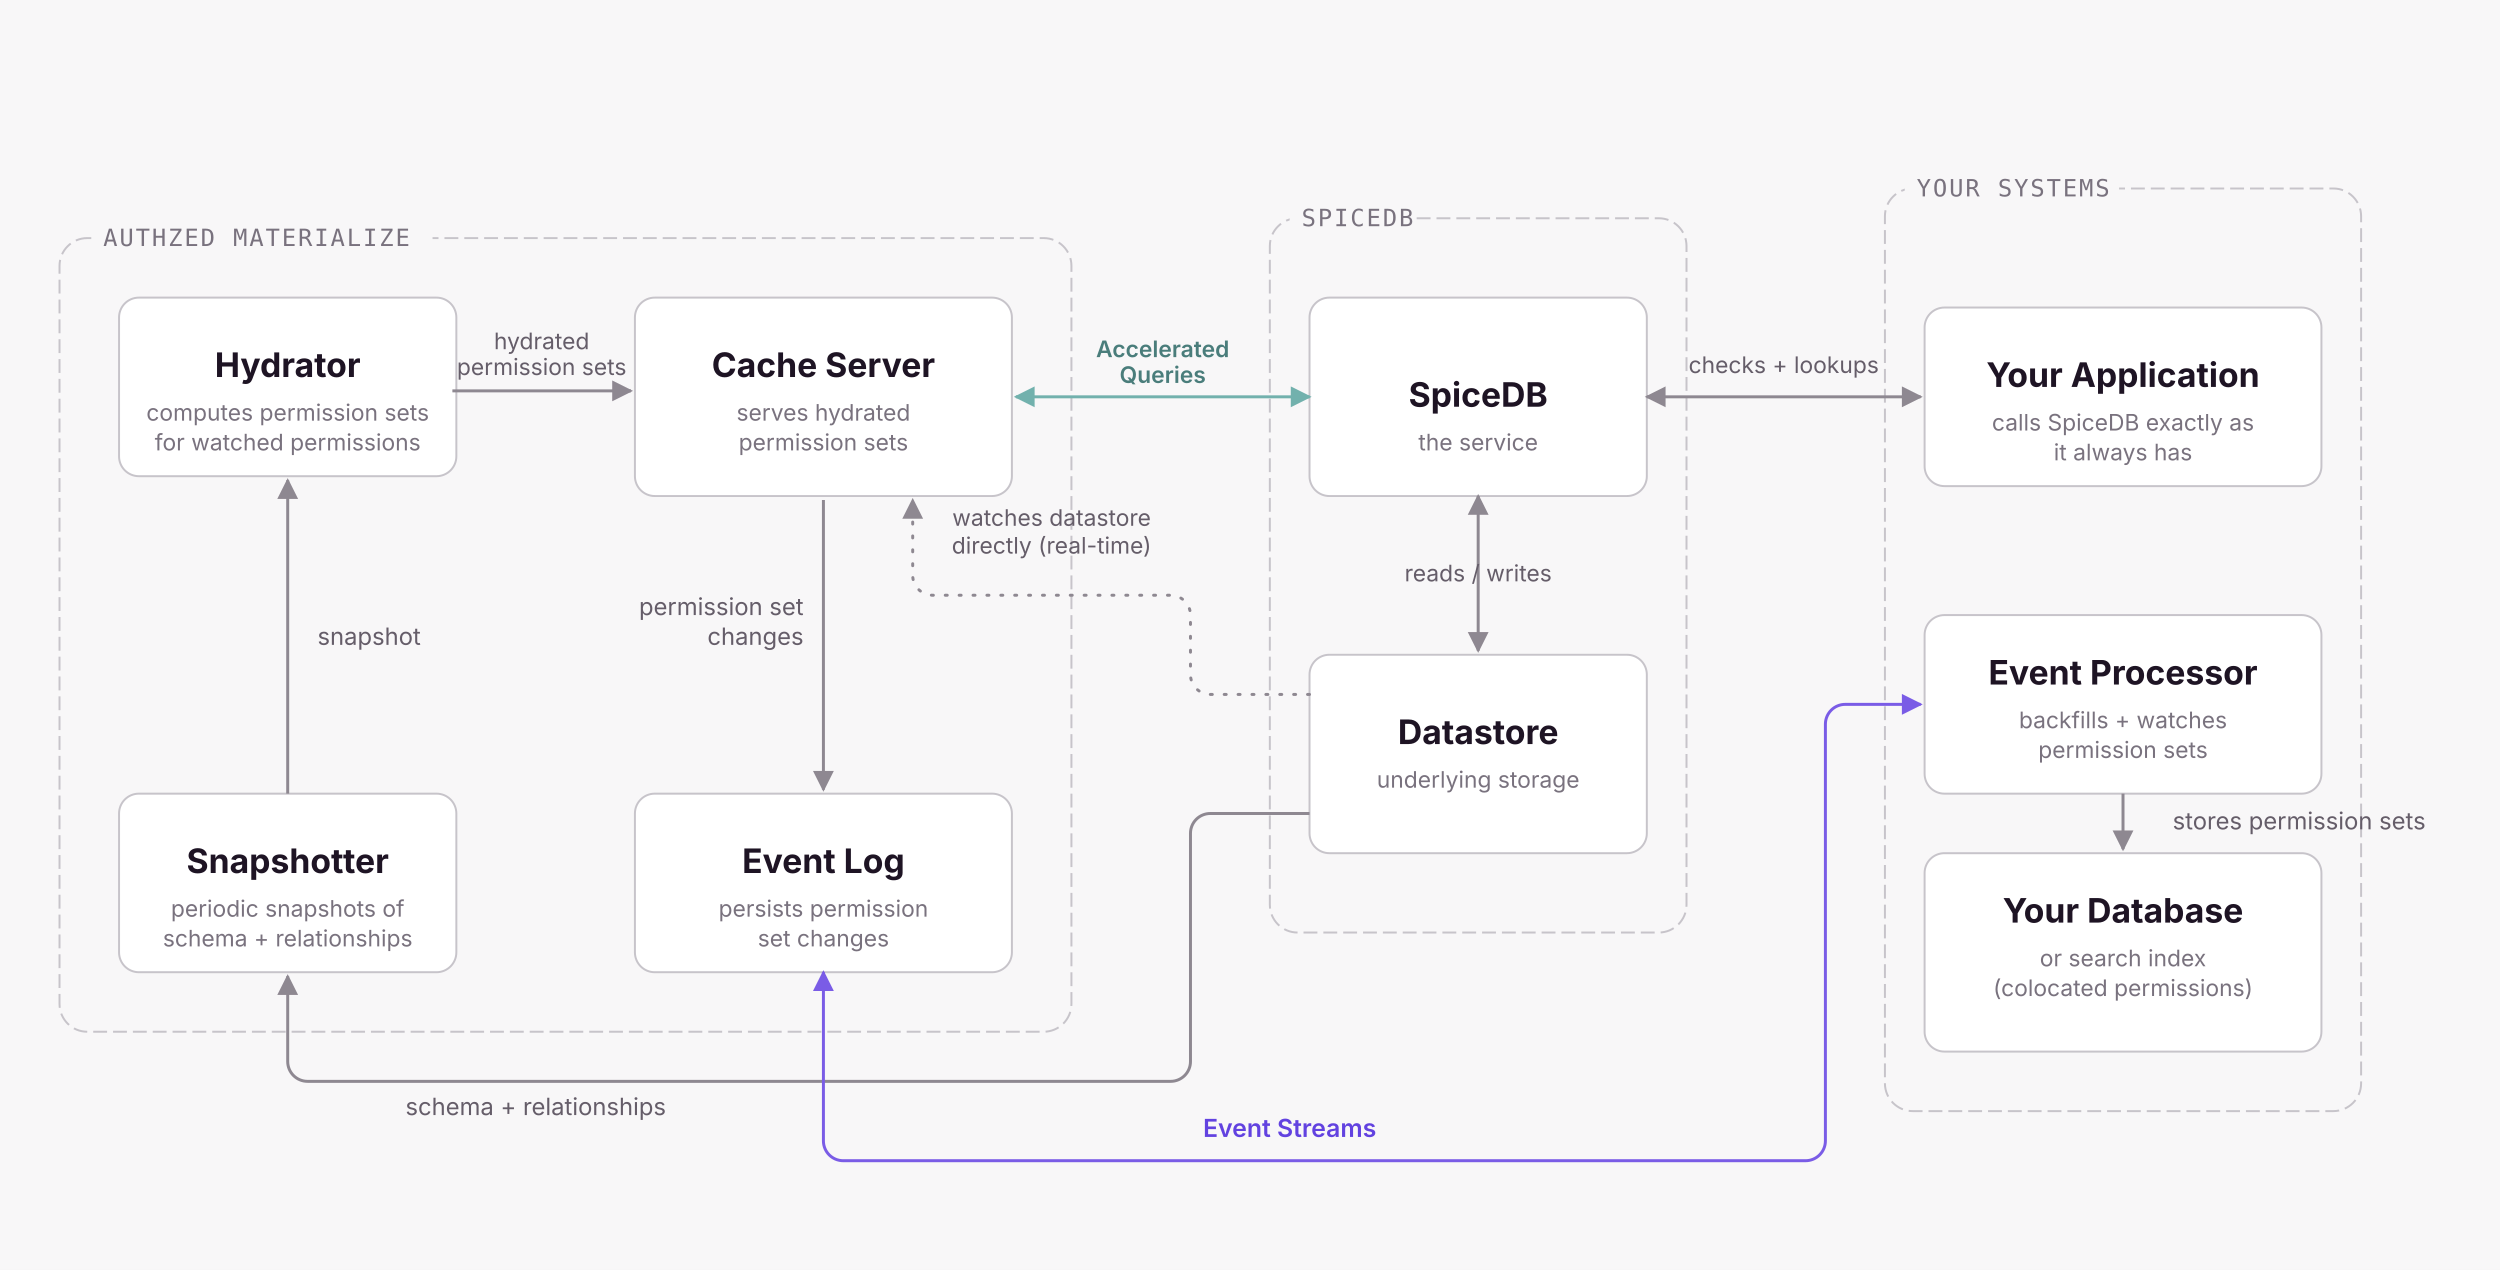
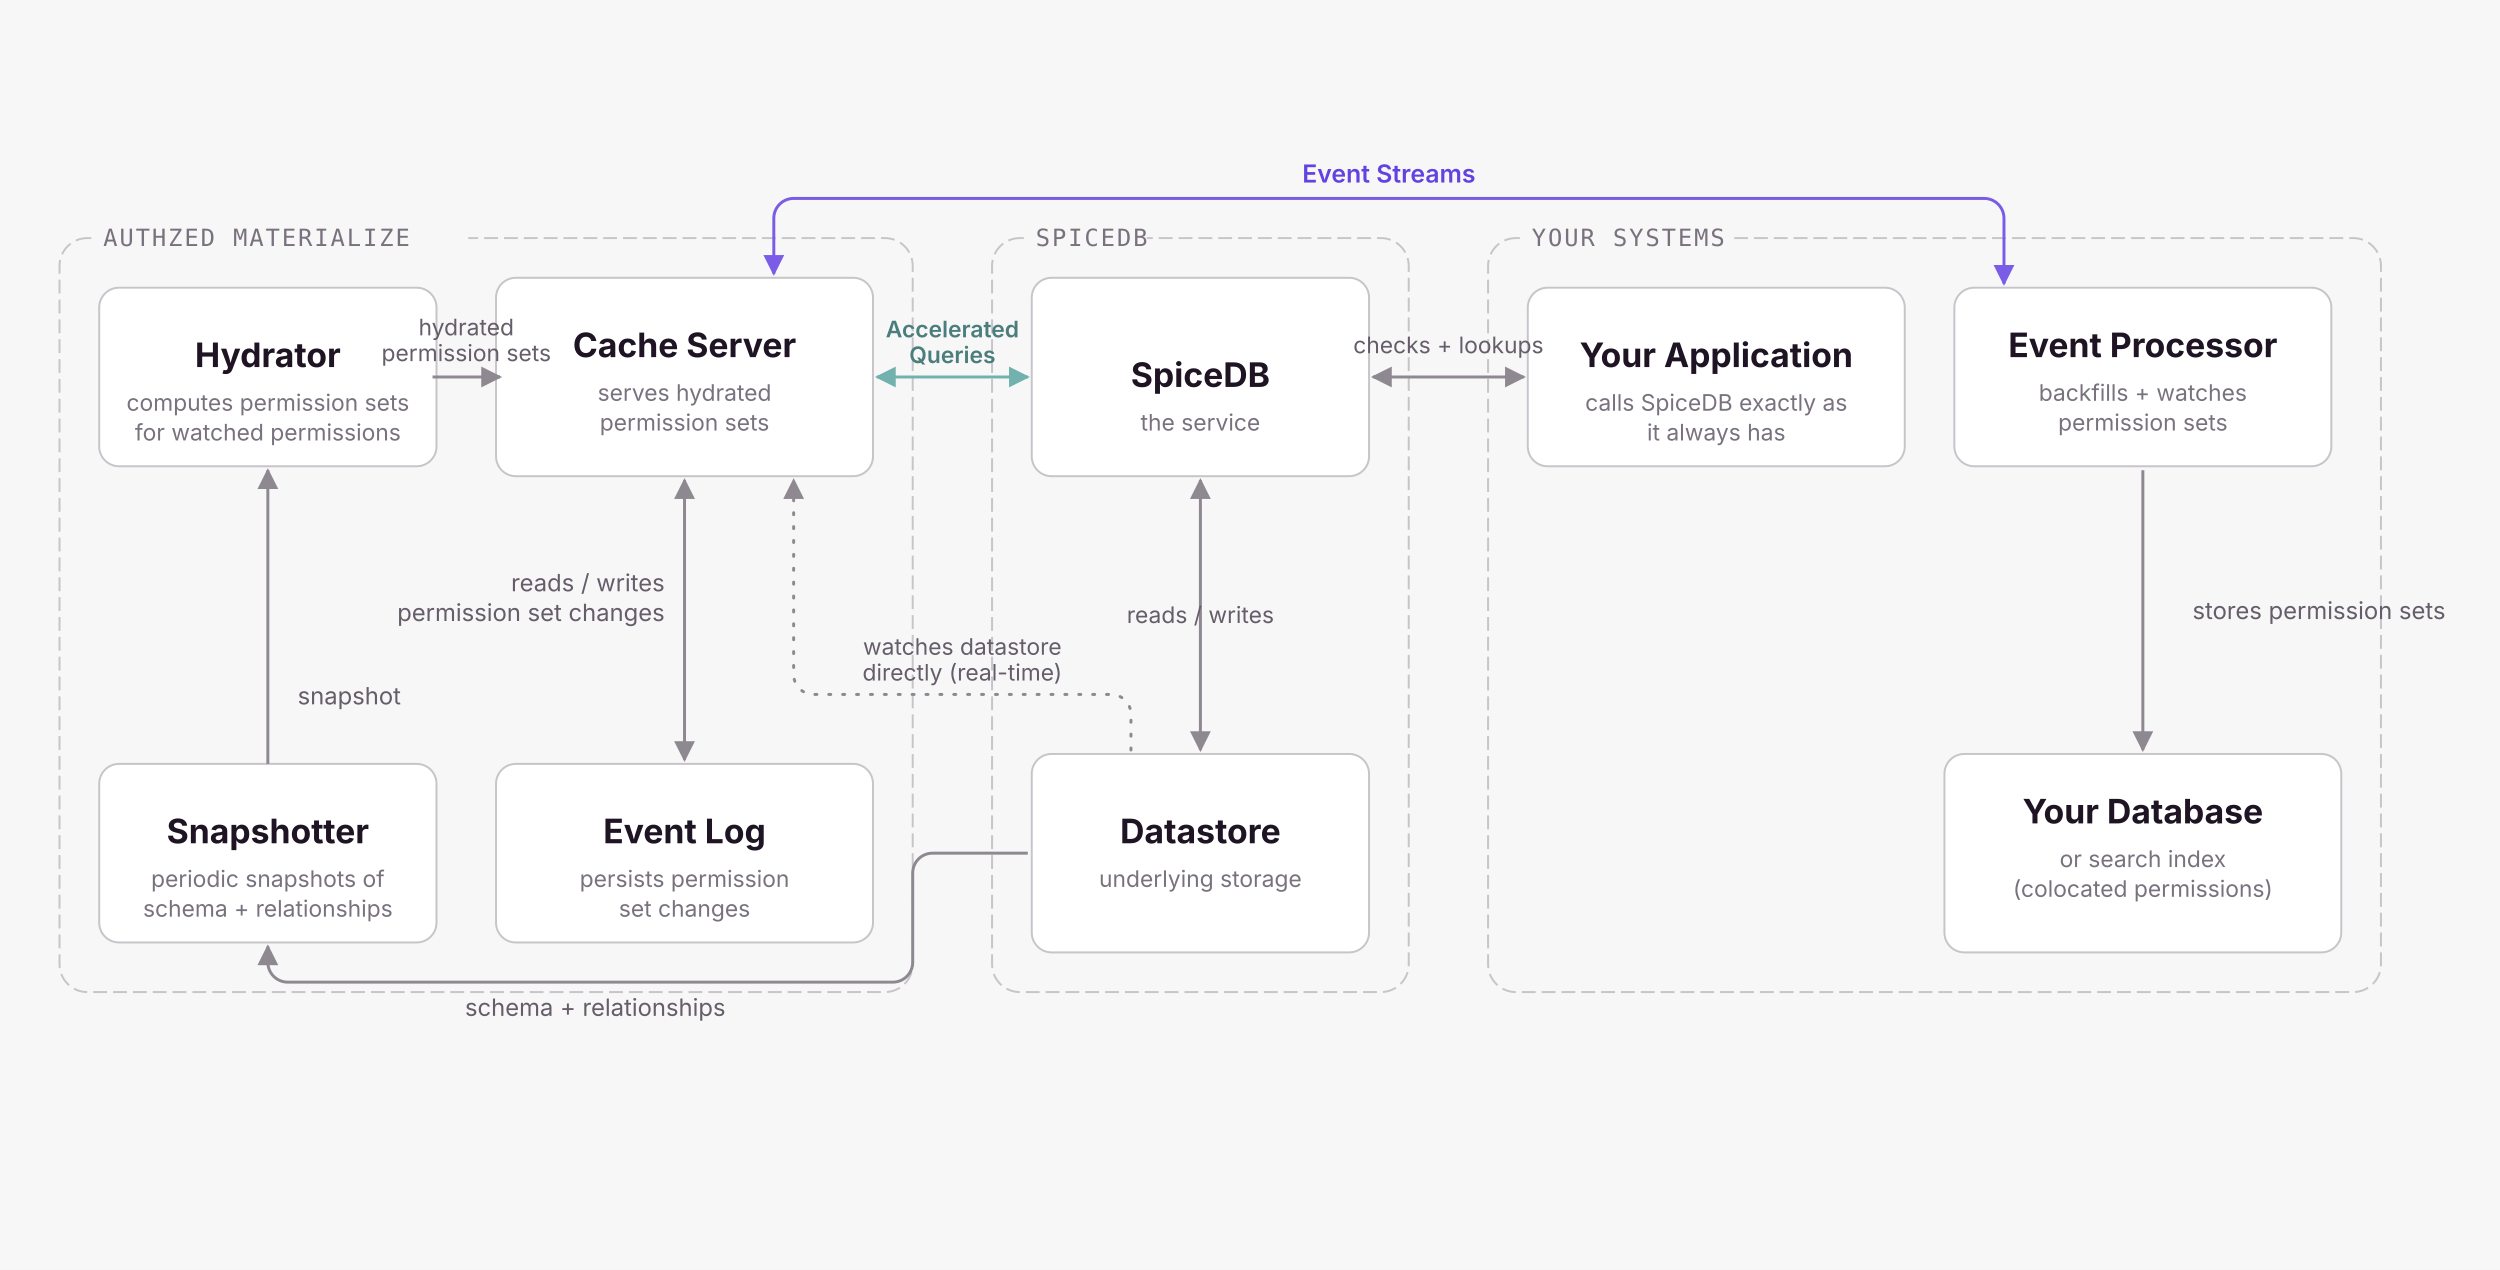
<svg xmlns="http://www.w3.org/2000/svg" viewBox="0 0 1260 640" font-family="Inter, system-ui, sans-serif">
  <defs>
    <marker id="arrow-neutral" viewBox="0 0 10 10" refX="9" refY="5" markerWidth="7" markerHeight="7" orient="auto-start-reverse">
      <path d="M0,0 L10,5 L0,10 z" fill="#8e8891" />
    </marker>
    <marker id="arrow-teal" viewBox="0 0 10 10" refX="9" refY="5" markerWidth="7" markerHeight="7" orient="auto-start-reverse">
      <path d="M0,0 L10,5 L0,10 z" fill="#72b1ad" />
    </marker>
    <marker id="arrow-violet" viewBox="0 0 10 10" refX="9" refY="5" markerWidth="7" markerHeight="7" orient="auto-start-reverse">
      <path d="M0,0 L10,5 L0,10 z" fill="#7a5ce6" />
    </marker>
  </defs>
  <rect width="1260" height="640" fill="#f8f7f8" />
-   <rect x="30" y="120" width="510" height="400" rx="14" fill="none" stroke="#c7c4ca" stroke-width="1" stroke-dasharray="7 3" />
-   <rect x="46" y="112" width="172" height="16" fill="#f8f7f8" />
+   <rect x="30" y="120" width="430" height="380" rx="14" fill="none" stroke="#c7c4ca" stroke-width="1" stroke-dasharray="7 3" />
+   <rect x="46" y="112" width="190" height="16" fill="#f8f7f8" />
  <text x="52" y="124" font-family="ui-monospace, 'JetBrains Mono', 'SF Mono', Menlo, monospace" font-size="12" font-weight="500" letter-spacing="0.08em" fill="#79727e">AUTHZED MATERIALIZE</text>
-   <rect x="640" y="110" width="210" height="360" rx="14" fill="none" stroke="#c7c4ca" stroke-width="1" stroke-dasharray="7 3" />
-   <rect x="650" y="102" width="62" height="16" fill="#f8f7f8" />
-   <text x="656" y="114" font-family="ui-monospace, 'JetBrains Mono', 'SF Mono', Menlo, monospace" font-size="12" font-weight="500" letter-spacing="0.08em" fill="#79727e">SPICEDB</text>
-   <rect x="950" y="95" width="240" height="465" rx="14" fill="none" stroke="#c7c4ca" stroke-width="1" stroke-dasharray="7 3" />
-   <rect x="960" y="87" width="108" height="16" fill="#f8f7f8" />
-   <text x="966" y="99" font-family="ui-monospace, 'JetBrains Mono', 'SF Mono', Menlo, monospace" font-size="12" font-weight="500" letter-spacing="0.08em" fill="#79727e">YOUR SYSTEMS</text>
+   <rect x="500" y="120" width="210" height="380" rx="14" fill="none" stroke="#c7c4ca" stroke-width="1" stroke-dasharray="7 3" />
+   <rect x="516" y="112" width="62" height="16" fill="#f8f7f8" />
+   <text x="522" y="124" font-family="ui-monospace, 'JetBrains Mono', 'SF Mono', Menlo, monospace" font-size="12" font-weight="500" letter-spacing="0.08em" fill="#79727e">SPICEDB</text>
+   <rect x="750" y="120" width="450" height="380" rx="14" fill="none" stroke="#c7c4ca" stroke-width="1" stroke-dasharray="7 3" />
+   <rect x="766" y="112" width="108" height="16" fill="#f8f7f8" />
+   <text x="772" y="124" font-family="ui-monospace, 'JetBrains Mono', 'SF Mono', Menlo, monospace" font-size="12" font-weight="500" letter-spacing="0.08em" fill="#79727e">YOUR SYSTEMS</text>
  <g>
-     <rect x="60" y="150" width="170" height="90" rx="10" fill="#ffffff" stroke="#c7c4ca" stroke-width="1" />
-     <text x="145" y="190" text-anchor="middle" font-size="17" font-weight="700" fill="#1e1424">Hydrator</text>
-     <text x="145" y="212" text-anchor="middle" font-size="11.5" fill="#79727e">computes permission sets</text>
-     <text x="145" y="227" text-anchor="middle" font-size="11.5" fill="#79727e">for watched permissions</text>
+     <rect x="50" y="145" width="170" height="90" rx="10" fill="#ffffff" stroke="#c7c4ca" stroke-width="1" />
+     <text x="135" y="185" text-anchor="middle" font-size="17" font-weight="700" fill="#1e1424">Hydrator</text>
+     <text x="135" y="207" text-anchor="middle" font-size="11.5" fill="#79727e">computes permission sets</text>
+     <text x="135" y="222" text-anchor="middle" font-size="11.5" fill="#79727e">for watched permissions</text>
  </g>
  <g>
-     <rect x="320" y="150" width="190" height="100" rx="10" fill="#ffffff" stroke="#c7c4ca" stroke-width="1" />
-     <text x="415" y="190" text-anchor="middle" font-size="17" font-weight="700" fill="#1e1424">Cache Server</text>
-     <text x="415" y="212" text-anchor="middle" font-size="11.5" fill="#79727e">serves hydrated</text>
-     <text x="415" y="227" text-anchor="middle" font-size="11.5" fill="#79727e">permission sets</text>
+     <rect x="250" y="140" width="190" height="100" rx="10" fill="#ffffff" stroke="#c7c4ca" stroke-width="1" />
+     <text x="345" y="180" text-anchor="middle" font-size="17" font-weight="700" fill="#1e1424">Cache Server</text>
+     <text x="345" y="202" text-anchor="middle" font-size="11.5" fill="#79727e">serves hydrated</text>
+     <text x="345" y="217" text-anchor="middle" font-size="11.5" fill="#79727e">permission sets</text>
  </g>
  <g>
-     <rect x="60" y="400" width="170" height="90" rx="10" fill="#ffffff" stroke="#c7c4ca" stroke-width="1" />
-     <text x="145" y="440" text-anchor="middle" font-size="17" font-weight="700" fill="#1e1424">Snapshotter</text>
-     <text x="145" y="462" text-anchor="middle" font-size="11.5" fill="#79727e">periodic snapshots of</text>
-     <text x="145" y="477" text-anchor="middle" font-size="11.5" fill="#79727e">schema + relationships</text>
+     <rect x="520" y="140" width="170" height="100" rx="10" fill="#ffffff" stroke="#c7c4ca" stroke-width="1" />
+     <text x="605" y="195" text-anchor="middle" font-size="17" font-weight="700" fill="#1e1424">SpiceDB</text>
+     <text x="605" y="217" text-anchor="middle" font-size="11.5" fill="#79727e">the service</text>
  </g>
  <g>
-     <rect x="320" y="400" width="190" height="90" rx="10" fill="#ffffff" stroke="#c7c4ca" stroke-width="1" />
-     <text x="415" y="440" text-anchor="middle" font-size="17" font-weight="700" fill="#1e1424">Event Log</text>
-     <text x="415" y="462" text-anchor="middle" font-size="11.5" fill="#79727e">persists permission</text>
-     <text x="415" y="477" text-anchor="middle" font-size="11.5" fill="#79727e">set changes</text>
+     <rect x="770" y="145" width="190" height="90" rx="10" fill="#ffffff" stroke="#c7c4ca" stroke-width="1" />
+     <text x="865" y="185" text-anchor="middle" font-size="17" font-weight="700" fill="#1e1424">Your Application</text>
+     <text x="865" y="207" text-anchor="middle" font-size="11.5" fill="#79727e">calls SpiceDB exactly as</text>
+     <text x="865" y="222" text-anchor="middle" font-size="11.5" fill="#79727e">it always has</text>
  </g>
  <g>
-     <rect x="660" y="150" width="170" height="100" rx="10" fill="#ffffff" stroke="#c7c4ca" stroke-width="1" />
-     <text x="745" y="205" text-anchor="middle" font-size="17" font-weight="700" fill="#1e1424">SpiceDB</text>
-     <text x="745" y="227" text-anchor="middle" font-size="11.5" fill="#79727e">the service</text>
+     <rect x="985" y="145" width="190" height="90" rx="10" fill="#ffffff" stroke="#c7c4ca" stroke-width="1" />
+     <text x="1080" y="180" text-anchor="middle" font-size="17" font-weight="700" fill="#1e1424">Event Processor</text>
+     <text x="1080" y="202" text-anchor="middle" font-size="11.5" fill="#79727e">backfills + watches</text>
+     <text x="1080" y="217" text-anchor="middle" font-size="11.5" fill="#79727e">permission sets</text>
  </g>
  <g>
-     <rect x="660" y="330" width="170" height="100" rx="10" fill="#ffffff" stroke="#c7c4ca" stroke-width="1" />
-     <text x="745" y="375" text-anchor="middle" font-size="17" font-weight="700" fill="#1e1424">Datastore</text>
-     <text x="745" y="397" text-anchor="middle" font-size="11.5" fill="#79727e">underlying storage</text>
+     <rect x="50" y="385" width="170" height="90" rx="10" fill="#ffffff" stroke="#c7c4ca" stroke-width="1" />
+     <text x="135" y="425" text-anchor="middle" font-size="17" font-weight="700" fill="#1e1424">Snapshotter</text>
+     <text x="135" y="447" text-anchor="middle" font-size="11.5" fill="#79727e">periodic snapshots of</text>
+     <text x="135" y="462" text-anchor="middle" font-size="11.5" fill="#79727e">schema + relationships</text>
  </g>
  <g>
-     <rect x="970" y="155" width="200" height="90" rx="10" fill="#ffffff" stroke="#c7c4ca" stroke-width="1" />
-     <text x="1070" y="195" text-anchor="middle" font-size="17" font-weight="700" fill="#1e1424">Your Application</text>
-     <text x="1070" y="217" text-anchor="middle" font-size="11.5" fill="#79727e">calls SpiceDB exactly as</text>
-     <text x="1070" y="232" text-anchor="middle" font-size="11.5" fill="#79727e">it always has</text>
+     <rect x="250" y="385" width="190" height="90" rx="10" fill="#ffffff" stroke="#c7c4ca" stroke-width="1" />
+     <text x="345" y="425" text-anchor="middle" font-size="17" font-weight="700" fill="#1e1424">Event Log</text>
+     <text x="345" y="447" text-anchor="middle" font-size="11.5" fill="#79727e">persists permission</text>
+     <text x="345" y="462" text-anchor="middle" font-size="11.5" fill="#79727e">set changes</text>
  </g>
  <g>
-     <rect x="970" y="310" width="200" height="90" rx="10" fill="#ffffff" stroke="#c7c4ca" stroke-width="1" />
-     <text x="1070" y="345" text-anchor="middle" font-size="17" font-weight="700" fill="#1e1424">Event Processor</text>
-     <text x="1070" y="367" text-anchor="middle" font-size="11.5" fill="#79727e">backfills + watches</text>
-     <text x="1070" y="382" text-anchor="middle" font-size="11.5" fill="#79727e">permission sets</text>
+     <rect x="520" y="380" width="170" height="100" rx="10" fill="#ffffff" stroke="#c7c4ca" stroke-width="1" />
+     <text x="605" y="425" text-anchor="middle" font-size="17" font-weight="700" fill="#1e1424">Datastore</text>
+     <text x="605" y="447" text-anchor="middle" font-size="11.5" fill="#79727e">underlying storage</text>
  </g>
  <g>
-     <rect x="970" y="430" width="200" height="100" rx="10" fill="#ffffff" stroke="#c7c4ca" stroke-width="1" />
-     <text x="1070" y="465" text-anchor="middle" font-size="17" font-weight="700" fill="#1e1424">Your Database</text>
-     <text x="1070" y="487" text-anchor="middle" font-size="11.5" fill="#79727e">or search index</text>
-     <text x="1070" y="502" text-anchor="middle" font-size="11.5" fill="#79727e">(colocated permissions)</text>
+     <rect x="980" y="380" width="200" height="100" rx="10" fill="#ffffff" stroke="#c7c4ca" stroke-width="1" />
+     <text x="1080" y="415" text-anchor="middle" font-size="17" font-weight="700" fill="#1e1424">Your Database</text>
+     <text x="1080" y="437" text-anchor="middle" font-size="11.5" fill="#79727e">or search index</text>
+     <text x="1080" y="452" text-anchor="middle" font-size="11.5" fill="#79727e">(colocated permissions)</text>
  </g>
-   <path d="M145,400 V242" fill="none" stroke="#8e8891" stroke-width="1.5" marker-end="url(#arrow-neutral)" />
-   <text x="160" y="325" font-size="12" fill="#655d69">snapshot</text>
-   <path d="M228,197 H318" fill="none" stroke="#8e8891" stroke-width="1.5" marker-end="url(#arrow-neutral)" />
-   <text x="273" y="176" text-anchor="middle" font-size="11.5" fill="#655d69">hydrated</text>
-   <text x="273" y="189" text-anchor="middle" font-size="11.5" fill="#655d69">permission sets</text>
-   <path d="M415,252 V398" fill="none" stroke="#8e8891" stroke-width="1.5" marker-end="url(#arrow-neutral)" />
-   <text x="405" y="310" text-anchor="end" font-size="12" fill="#655d69">permission set</text>
-   <text x="405" y="325" text-anchor="end" font-size="12" fill="#655d69">changes</text>
-   <path d="M745,250 V328" fill="none" stroke="#8e8891" stroke-width="1.5" marker-end="url(#arrow-neutral)" marker-start="url(#arrow-neutral)" />
-   <text x="745" y="293" text-anchor="middle" font-size="11.5" fill="#655d69">reads / writes</text>
-   <path d="M660,410 L610,410 A10,10 0 0,0 600,420 L600,535 A10,10 0 0,1 590,545 L155,545 A10,10 0 0,1 145,535 L145,492" fill="none" stroke="#8e8891" stroke-width="1.5" marker-end="url(#arrow-neutral)" />
-   <text x="270" y="562" text-anchor="middle" font-size="12" fill="#655d69">schema + relationships</text>
-   <path d="M660,200 H512" fill="none" stroke="#72b1ad" stroke-width="1.5" marker-end="url(#arrow-teal)" marker-start="url(#arrow-teal)" />
-   <text x="586" y="180" text-anchor="middle" font-size="11.5" fill="#4a7d7b" font-weight="600">Accelerated</text>
-   <text x="586" y="193" text-anchor="middle" font-size="11.5" fill="#4a7d7b" font-weight="600">Queries</text>
-   <path d="M660,350 L610,350 A10,10 0 0,1 600,340 L600,310 A10,10 0 0,0 590,300 L470,300 A10,10 0 0,1 460,290 L460,252" fill="none" stroke="#8e8891" stroke-width="1.5" stroke-linecap="round" stroke-dasharray="1 6" marker-end="url(#arrow-neutral)" />
-   <text x="530" y="265" text-anchor="middle" font-size="11.5" fill="#655d69">watches datastore</text>
-   <text x="530" y="279" text-anchor="middle" font-size="11.5" fill="#655d69">directly (real-time)</text>
-   <path d="M830,200 H968" fill="none" stroke="#8e8891" stroke-width="1.5" marker-end="url(#arrow-neutral)" marker-start="url(#arrow-neutral)" />
-   <text x="899" y="188" text-anchor="middle" font-size="11.5" fill="#655d69">checks + lookups</text>
-   <path d="M415,490 L415,575 A10,10 0 0,0 425,585 L910,585 A10,10 0 0,0 920,575 L920,365 A10,10 0 0,1 930,355 L968,355" fill="none" stroke="#7a5ce6" stroke-width="1.5" marker-end="url(#arrow-violet)" marker-start="url(#arrow-violet)" />
-   <text x="650" y="573" text-anchor="middle" font-size="12.5" fill="#6242e0" font-weight="600">Event Streams</text>
-   <path d="M1070,400 V428" fill="none" stroke="#8e8891" stroke-width="1.5" marker-end="url(#arrow-neutral)" />
-   <text x="1095" y="418" font-size="12" fill="#655d69">stores permission sets</text>
+   <path d="M135,385 V237" fill="none" stroke="#8e8891" stroke-width="1.5" marker-end="url(#arrow-neutral)" />
+   <text x="150" y="355" font-size="12" fill="#655d69">snapshot</text>
+   <path d="M218,190 H252" fill="none" stroke="#8e8891" stroke-width="1.5" marker-end="url(#arrow-neutral)" />
+   <text x="235" y="169" text-anchor="middle" font-size="11.5" fill="#655d69">hydrated</text>
+   <text x="235" y="182" text-anchor="middle" font-size="11.5" fill="#655d69">permission sets</text>
+   <path d="M345,242 V383" fill="none" stroke="#8e8891" stroke-width="1.5" marker-end="url(#arrow-neutral)" marker-start="url(#arrow-neutral)" />
+   <text x="335" y="298" text-anchor="end" font-size="12" fill="#655d69">reads / writes</text>
+   <text x="335" y="313" text-anchor="end" font-size="12" fill="#655d69">permission set changes</text>
+   <path d="M605,242 V378" fill="none" stroke="#8e8891" stroke-width="1.5" marker-end="url(#arrow-neutral)" marker-start="url(#arrow-neutral)" />
+   <text x="605" y="314" text-anchor="middle" font-size="11.5" fill="#655d69">reads / writes</text>
+   <path d="M442,190 H518" fill="none" stroke="#72b1ad" stroke-width="1.5" marker-end="url(#arrow-teal)" marker-start="url(#arrow-teal)" />
+   <text x="480" y="170" text-anchor="middle" font-size="11.5" fill="#4a7d7b" font-weight="600">Accelerated</text>
+   <text x="480" y="183" text-anchor="middle" font-size="11.5" fill="#4a7d7b" font-weight="600">Queries</text>
+   <path d="M692,190 H768" fill="none" stroke="#8e8891" stroke-width="1.5" marker-end="url(#arrow-neutral)" marker-start="url(#arrow-neutral)" />
+   <text x="730" y="178" text-anchor="middle" font-size="11.5" fill="#655d69">checks + lookups</text>
+   <path d="M518,430 H470 A10,10 0 0,0 460,440 V485 A10,10 0 0,1 450,495 H145 A10,10 0 0,1 135,485 V477" fill="none" stroke="#8e8891" stroke-width="1.5" marker-end="url(#arrow-neutral)" />
+   <text x="300" y="512" text-anchor="middle" font-size="12" fill="#655d69">schema + relationships</text>
+   <path d="M570,378 V360 A10,10 0 0,0 560,350 H410 A10,10 0 0,1 400,340 V242" fill="none" stroke="#8e8891" stroke-width="1.5" stroke-linecap="round" stroke-dasharray="1 6" marker-end="url(#arrow-neutral)" />
+   <text x="485" y="330" text-anchor="middle" font-size="11.5" fill="#655d69">watches datastore</text>
+   <text x="485" y="343" text-anchor="middle" font-size="11.5" fill="#655d69">directly (real-time)</text>
+   <path d="M390,138 V110 A10,10 0 0,1 400,100 H1000 A10,10 0 0,1 1010,110 V143" fill="none" stroke="#7a5ce6" stroke-width="1.5" marker-end="url(#arrow-violet)" marker-start="url(#arrow-violet)" />
+   <text x="700" y="92" text-anchor="middle" font-size="12.5" fill="#6242e0" font-weight="600">Event Streams</text>
+   <path d="M1080,237 V378" fill="none" stroke="#8e8891" stroke-width="1.5" marker-end="url(#arrow-neutral)" />
+   <text x="1105" y="312" font-size="12" fill="#655d69">stores permission sets</text>
</svg>
